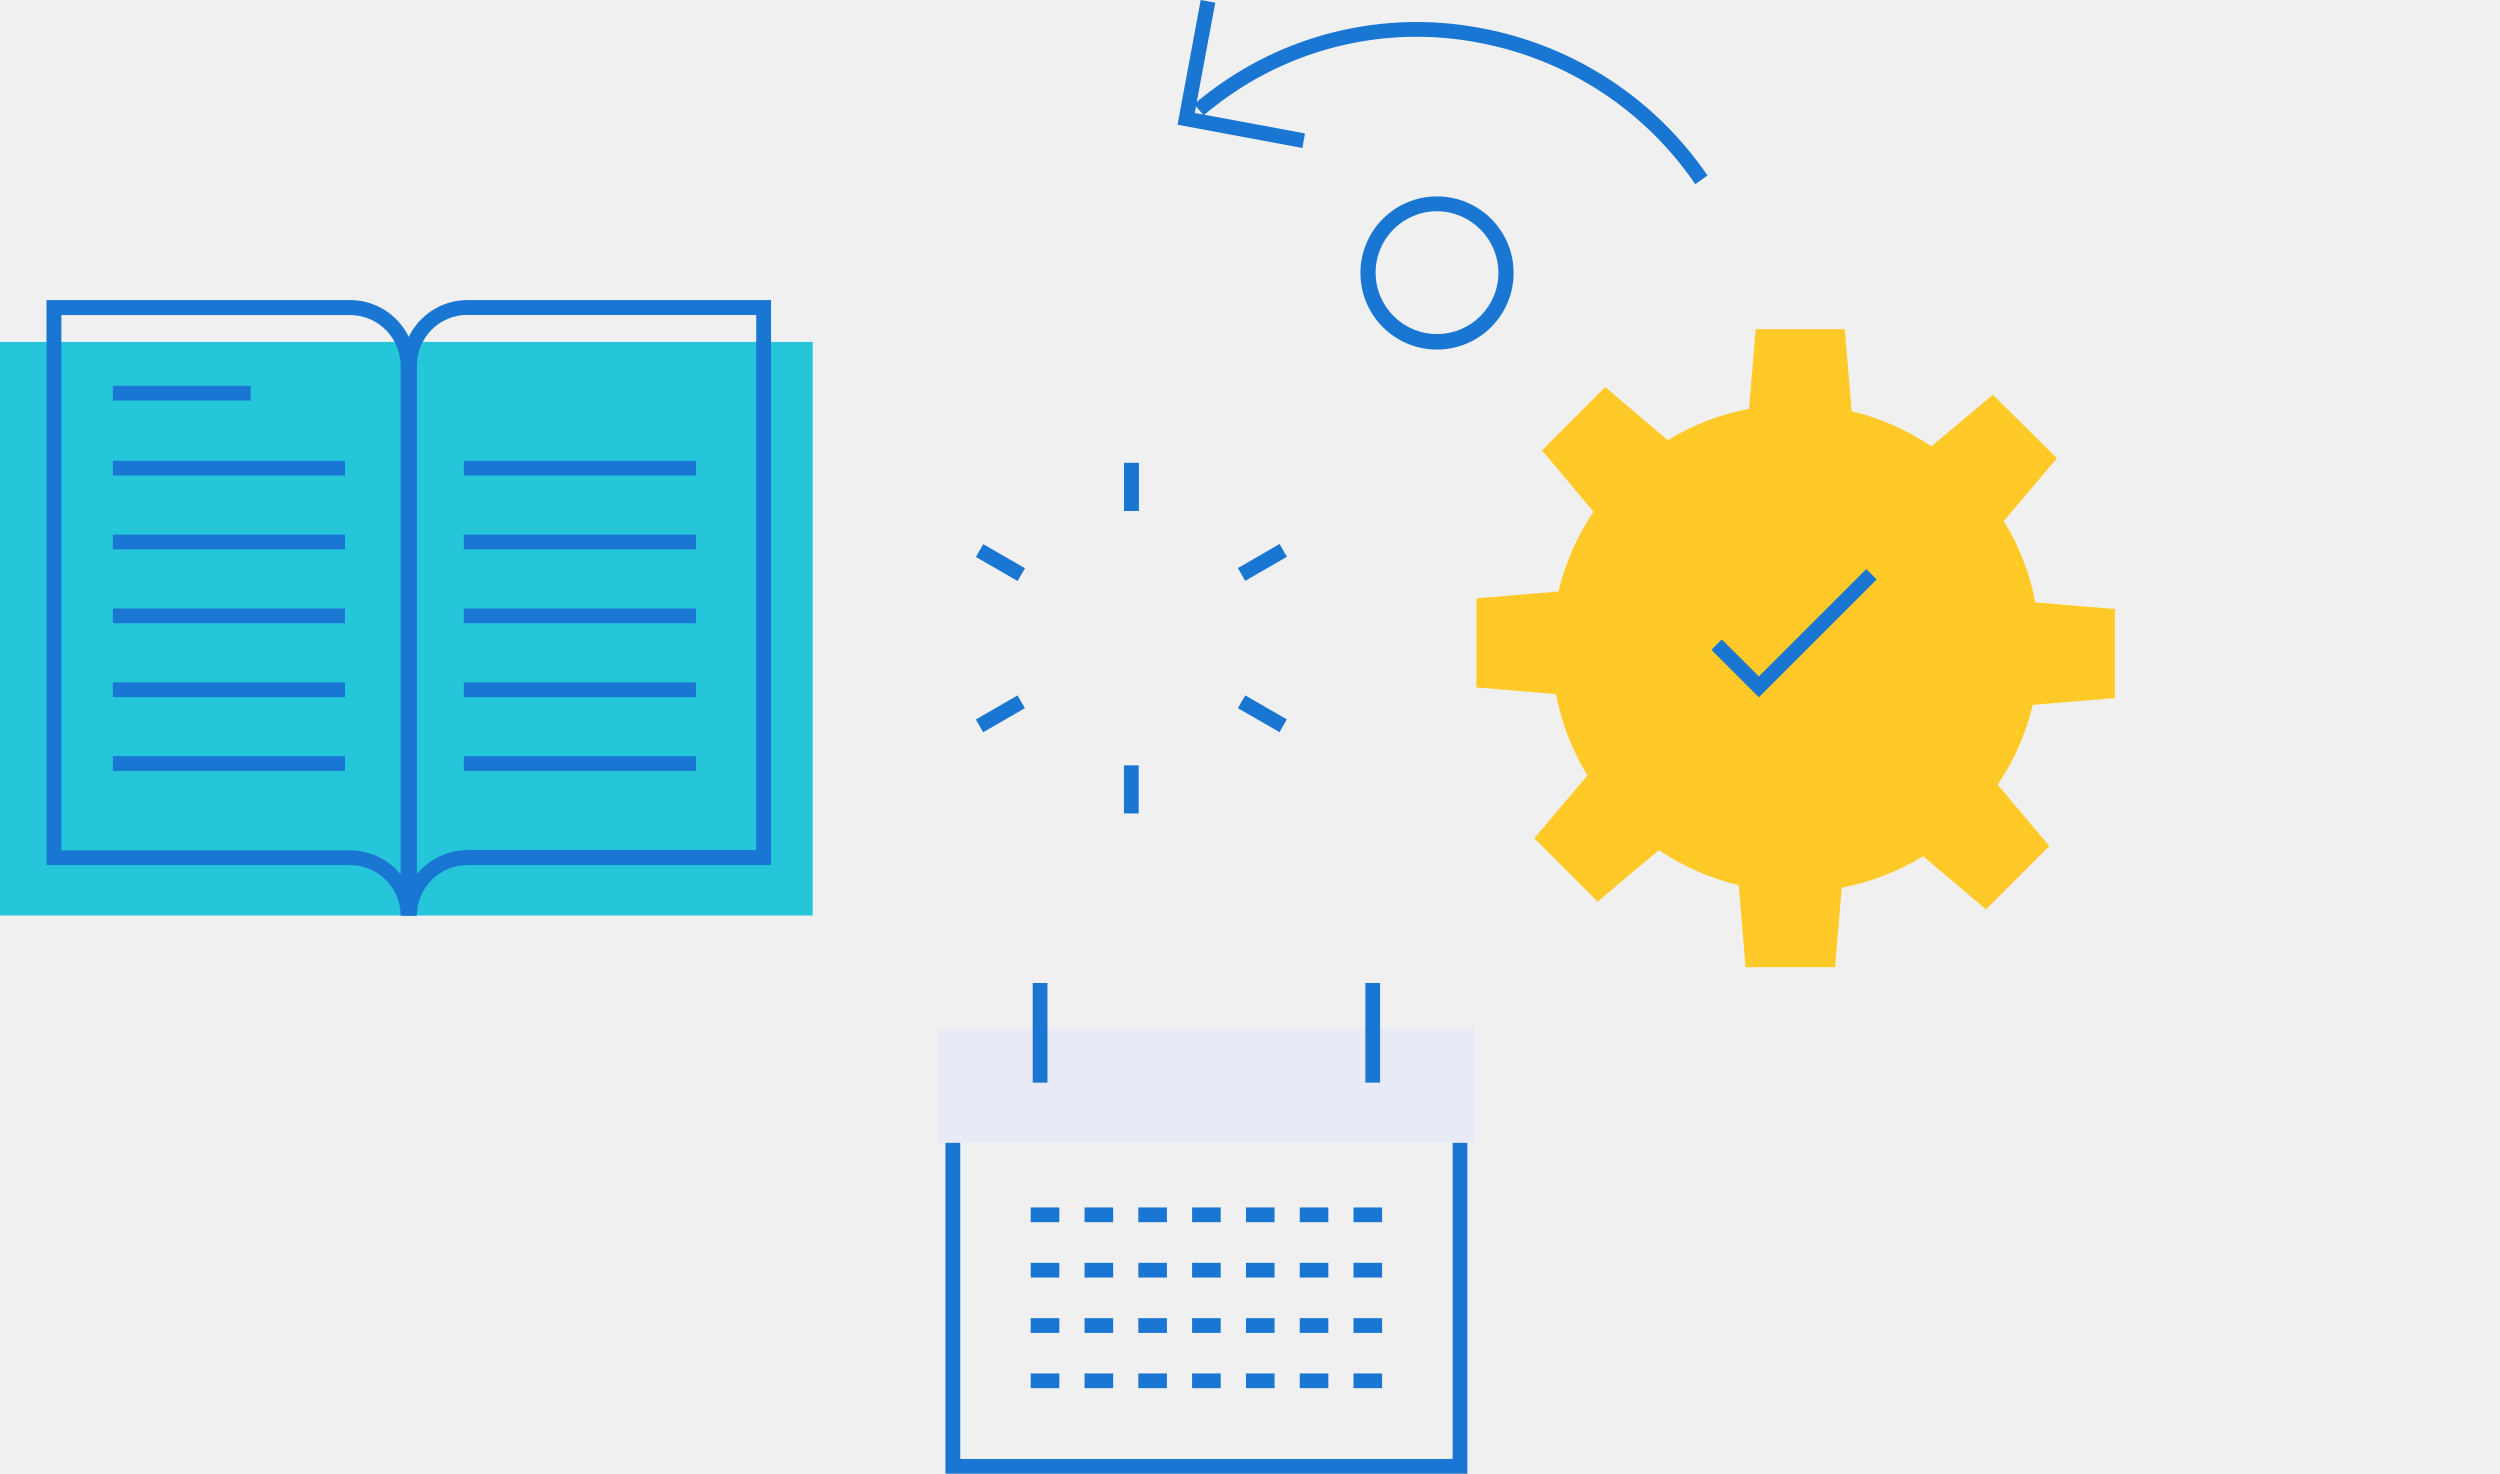
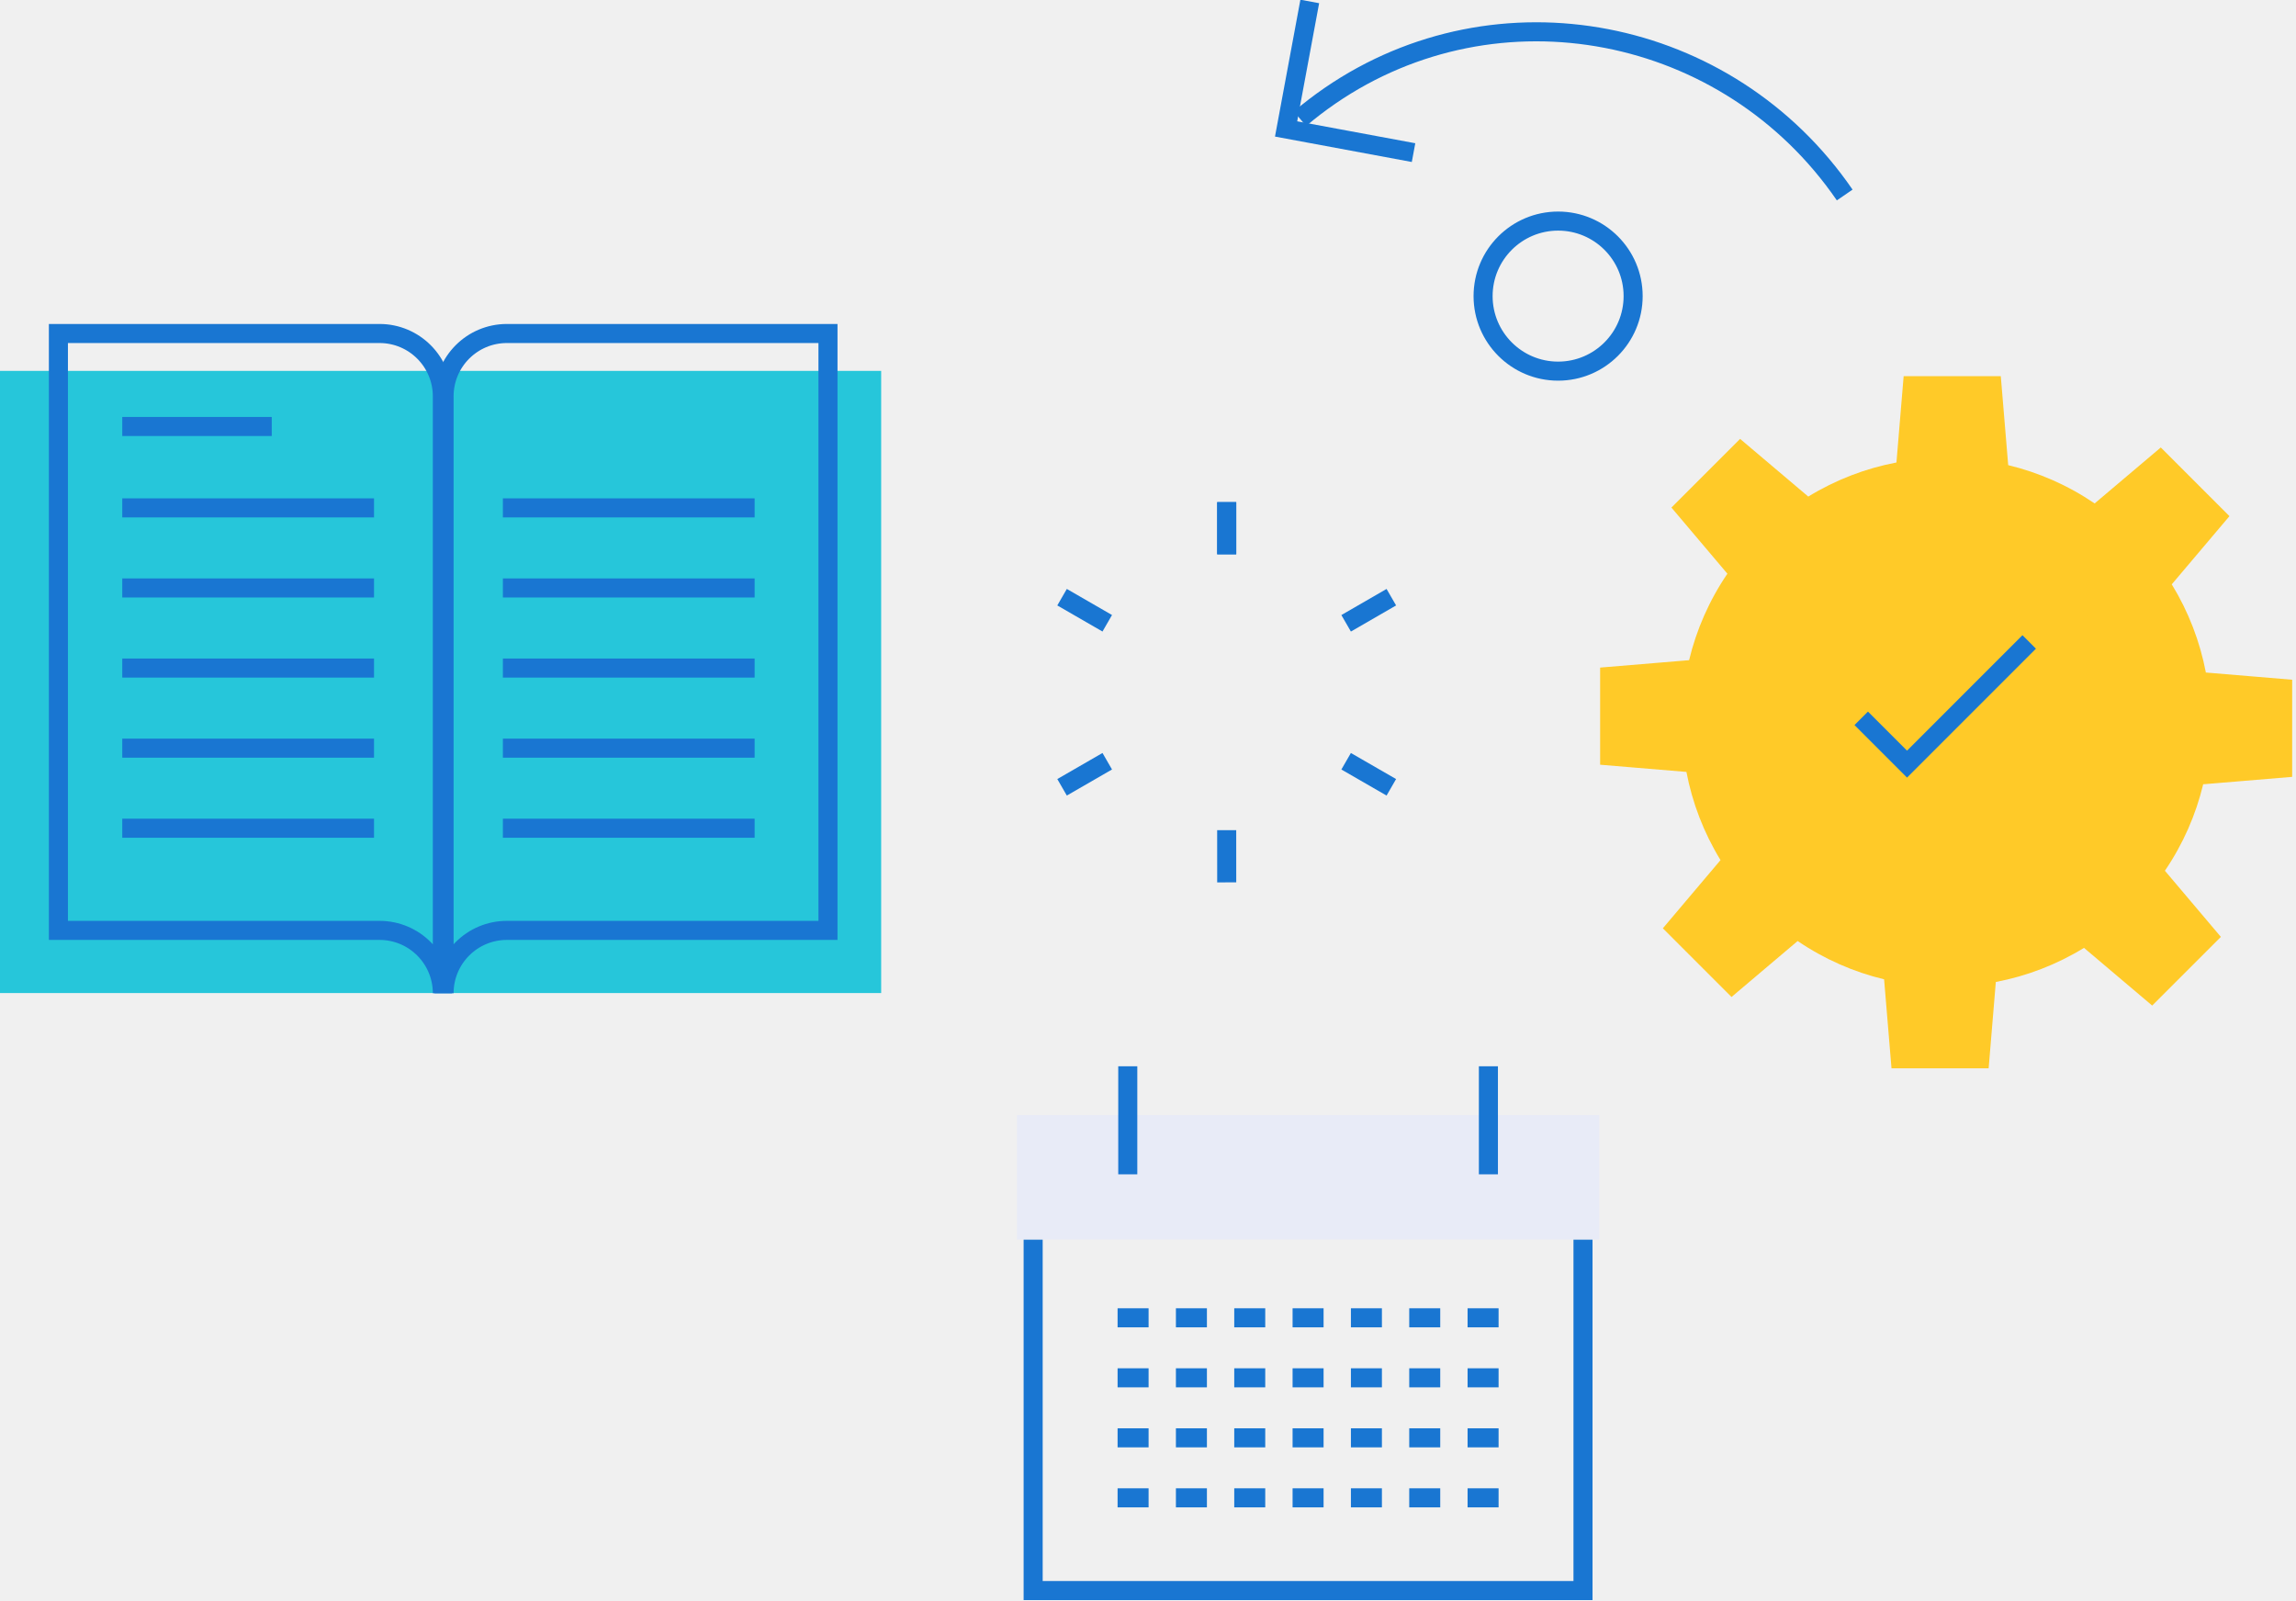
- <svg xmlns="http://www.w3.org/2000/svg" id="Define-priorities" viewBox="0 0 285 168" xml:space="preserve" width="100%" height="100%" preserveAspectRatio="xMaxYMax">
+ <svg xmlns="http://www.w3.org/2000/svg" xmlns:xlink="http://www.w3.org/1999/xlink" id="aa-priority" width="241px" height="168px" viewBox="0 0 241 168" version="1.1">
  <defs>
-     <style>
- 			#Define-priorities .cls-1 {
- 				fill: #ffca28;
- 			}
- 
- 			#Define-priorities .cls-2 {
- 				fill: #26c6da;
- 			}
- 
- 			#Define-priorities .cls-3 {
- 				fill: #1976d2;
- 			}
- 
- 			#Define-priorities .cls-4 {
- 				fill: #e8eaf6;
- 			}
- 		</style>
+     <path d="M0,167.768 L240.599,167.768 L240.599,71.969 L240.599,0 L0,0 L0,167.768 Z" id="path-1" />
  </defs>
-   <g>
-     <path class="cls-1" d="M183,44.12l-7.22,7.22,5.88,7a27.64,27.64,0,0,0-4,9.09l-9.35.78V78.37l9.07,0.76a27.66,27.66,0,0,0,3.58,9.27l-6.06,7.17,7.22,7.22,7-5.88a27.65,27.65,0,0,0,9.09,4l0.78,9.35h10.21l0.76-9.07a27.65,27.65,0,0,0,9.27-3.58l7.17,6.06,7.22-7.22-5.88-7a27.58,27.58,0,0,0,4-9.09l9.36-.78V69.43l-9.07-.76a27.67,27.67,0,0,0-3.59-9.27l6.06-7.17L227.18,45l-7,5.88a27.67,27.67,0,0,0-9.09-4l-0.78-9.35H200.15l-0.76,9.07a27.65,27.65,0,0,0-9.27,3.58Zm29.67,21.77a11.32,11.32,0,1,1-16,0A11.32,11.32,0,0,1,212.63,65.89Z" />
-     <rect class="cls-2" y="38.98" width="92.65" height="65.39" />
-     <g>
-       <path class="cls-3" d="M47.35,104.38H45.67a5.77,5.77,0,0,0-5.77-5.76H5.3V34.21H39.9a7.45,7.45,0,0,1,7.45,7.44v62.73ZM7,96.94H39.9a7.44,7.44,0,0,1,5.77,2.74v-58a5.77,5.77,0,0,0-5.77-5.76H7v61Z" />
-       <path class="cls-3" d="M47.53,104.38H45.85V41.65a7.45,7.45,0,0,1,7.45-7.44H87.9V98.62H53.29A5.77,5.77,0,0,0,47.53,104.38Zm5.76-68.49a5.77,5.77,0,0,0-5.76,5.76v58a7.44,7.44,0,0,1,5.76-2.74H86.21v-61H53.29Z" />
-     </g>
-     <g>
-       <rect class="cls-3" x="12.86" y="43.98" width="15.72" height="1.68" />
-       <rect class="cls-3" x="12.86" y="52.53" width="26.47" height="1.68" />
-       <rect class="cls-3" x="12.86" y="60.95" width="26.47" height="1.68" />
-       <rect class="cls-3" x="12.86" y="69.37" width="26.47" height="1.68" />
-       <rect class="cls-3" x="12.86" y="77.79" width="26.47" height="1.68" />
-       <rect class="cls-3" x="12.86" y="86.2" width="26.47" height="1.68" />
-       <rect class="cls-3" x="52.87" y="52.53" width="26.47" height="1.68" />
-       <rect class="cls-3" x="52.87" y="60.95" width="26.47" height="1.68" />
-       <rect class="cls-3" x="52.87" y="69.37" width="26.47" height="1.68" />
-       <rect class="cls-3" x="52.87" y="77.79" width="26.47" height="1.68" />
-       <rect class="cls-3" x="52.87" y="86.2" width="26.47" height="1.68" />
-     </g>
-     <g>
-       <rect class="cls-3" x="128.14" y="52.77" width="1.68" height="5.48" />
-       <rect class="cls-3" x="128.14" y="52.77" width="1.68" height="5.48" />
-       <rect class="cls-3" x="113.2" y="61.39" width="1.68" height="5.49" transform="translate(1.51 130.87) rotate(-60.02)" />
-       <rect class="cls-3" x="111.3" y="80.53" width="5.49" height="1.68" transform="translate(-25.41 67.93) rotate(-30)" />
-       <rect class="cls-3" x="128.13" y="87.25" width="1.68" height="5.48" />
-       <rect class="cls-3" x="143.07" y="78.63" width="1.68" height="5.48" transform="translate(1.53 165.39) rotate(-60.03)" />
-       <rect class="cls-3" x="141.17" y="63.29" width="5.49" height="1.68" transform="translate(-12.78 80.59) rotate(-30.02)" />
-     </g>
-     <ellipse class="cls-1" cx="204.59" cy="73.34" rx="18.24" ry="18.24" />
-     <polygon class="cls-3" points="200.51 79.49 195.1 74.08 196.28 72.89 200.51 77.11 212.76 64.87 213.94 66.06 200.51 79.49" />
-     <path class="cls-3" d="M163.82,39.85a8.73,8.73,0,1,1,8.73-8.73A8.74,8.74,0,0,1,163.82,39.85Zm0-15.77a7,7,0,1,0,7,7A7.05,7.05,0,0,0,163.82,24.08Z" />
-     <g>
-       <polygon class="cls-3" points="148.47 16.87 134.24 14.22 136.88 0 138.54 0.31 136.2 12.88 148.77 15.21 148.47 16.87" />
-       <path class="cls-3" d="M193.26,21a38.4,38.4,0,0,0-24.52-16.1,37.38,37.38,0,0,0-28.44,5.89,38.69,38.69,0,0,0-3.08,2.36l-1.09-1.28a40.26,40.26,0,0,1,3.22-2.46,39,39,0,0,1,29.71-6.16A40.07,40.07,0,0,1,194.65,20Z" />
-     </g>
-     <rect class="cls-4" x="106.93" y="117.19" width="61.21" height="13.07" />
-     <polygon class="cls-3" points="167.28 168 107.78 168 107.78 130.28 109.47 130.28 109.47 166.32 165.6 166.32 165.6 130.28 167.28 130.28 167.28 168" />
-     <g>
-       <rect class="cls-3" x="117.73" y="112.06" width="1.68" height="11.36" />
-       <rect class="cls-3" x="155.65" y="112.06" width="1.68" height="11.36" />
-     </g>
-     <g>
-       <g>
-         <rect class="cls-3" x="117.5" y="137.65" width="3.26" height="1.68" />
-         <rect class="cls-3" x="123.64" y="137.65" width="3.26" height="1.68" />
-         <rect class="cls-3" x="129.77" y="137.65" width="3.26" height="1.68" />
-         <rect class="cls-3" x="135.9" y="137.65" width="3.26" height="1.68" />
-         <rect class="cls-3" x="142.04" y="137.65" width="3.26" height="1.68" />
-         <rect class="cls-3" x="148.17" y="137.65" width="3.26" height="1.68" />
-         <rect class="cls-3" x="154.3" y="137.65" width="3.26" height="1.68" />
-       </g>
-       <g>
-         <rect class="cls-3" x="117.5" y="143.96" width="3.26" height="1.68" />
-         <rect class="cls-3" x="123.64" y="143.96" width="3.26" height="1.68" />
-         <rect class="cls-3" x="129.77" y="143.96" width="3.26" height="1.68" />
-         <rect class="cls-3" x="135.9" y="143.96" width="3.26" height="1.68" />
-         <rect class="cls-3" x="142.04" y="143.96" width="3.26" height="1.68" />
-         <rect class="cls-3" x="148.17" y="143.96" width="3.26" height="1.68" />
-         <rect class="cls-3" x="154.3" y="143.96" width="3.26" height="1.68" />
-       </g>
-       <g>
-         <rect class="cls-3" x="117.5" y="150.27" width="3.26" height="1.68" />
-         <rect class="cls-3" x="123.64" y="150.27" width="3.26" height="1.68" />
-         <rect class="cls-3" x="129.77" y="150.27" width="3.26" height="1.68" />
-         <rect class="cls-3" x="135.9" y="150.27" width="3.26" height="1.68" />
-         <rect class="cls-3" x="142.04" y="150.27" width="3.26" height="1.68" />
-         <rect class="cls-3" x="148.17" y="150.27" width="3.26" height="1.68" />
-         <rect class="cls-3" x="154.3" y="150.27" width="3.26" height="1.68" />
-       </g>
-       <g>
-         <rect class="cls-3" x="117.5" y="156.57" width="3.26" height="1.68" />
-         <rect class="cls-3" x="123.64" y="156.57" width="3.26" height="1.68" />
-         <rect class="cls-3" x="129.77" y="156.57" width="3.26" height="1.68" />
-         <rect class="cls-3" x="135.9" y="156.57" width="3.26" height="1.68" />
-         <rect class="cls-3" x="142.04" y="156.57" width="3.26" height="1.68" />
-         <rect class="cls-3" x="148.17" y="156.57" width="3.26" height="1.68" />
-         <rect class="cls-3" x="154.3" y="156.57" width="3.26" height="1.68" />
+   <g id="Desktop" stroke="none" stroke-width="1" fill="none" fill-rule="evenodd">
+     <g id="HomePage-desktop-1600" transform="translate(-1151, -839)">
+       <g id="homepage" transform="translate(-3, 68)">
+         <g id="methodology" transform="translate(3, 470)">
+           <g id="priorities" transform="translate(1151, 301)">
+             <path d="M212.273,67.802 C216.689,72.216 216.69,79.376 212.273,83.792 C207.857,88.208 200.697,88.208 196.282,83.793 C191.866,79.377 191.865,72.216 196.282,67.801 C200.698,63.384 207.857,63.386 212.273,67.802 L212.273,67.802 Z M182.65,46.061 L175.441,53.268 L181.316,60.211 C179.405,63.017 178.064,66.096 177.296,69.286 L167.957,70.063 L167.957,80.258 L177.016,81.013 C177.631,84.243 178.828,87.38 180.594,90.268 L174.541,97.426 L181.749,104.634 L188.691,98.76 C191.498,100.67 194.576,102.012 197.765,102.78 L198.542,112.118 L208.738,112.119 L209.492,103.059 C212.721,102.443 215.861,101.249 218.748,99.479 L225.904,105.534 L233.114,98.327 L227.24,91.384 C229.149,88.577 230.492,85.501 231.257,82.31 L240.597,81.533 L240.598,71.337 L231.539,70.582 C230.925,67.353 229.728,64.215 227.96,61.326 L234.015,54.17 L226.807,46.962 L219.864,52.835 C217.056,50.926 213.98,49.583 210.791,48.816 L210.013,39.477 L199.817,39.477 L199.061,48.537 C195.832,49.152 192.694,50.347 189.806,52.116 L182.65,46.061 L182.65,46.061 Z" id="Fill-1" fill="#FFCA28" />
+             <mask id="mask-2" fill="white">
+               <use xlink:href="#path-1" />
+             </mask>
+             <g id="Clip-4" />
+             <polygon id="Fill-3" fill="#26C6DA" mask="url(#aa-priority#mask-2)" points="0 104.221 92.492 104.221 92.492 38.925 0 38.925" />
+             <path d="M39.836,35.001 L6.13,35.001 L6.13,97.644 L39.836,97.644 C43.479,97.644 46.432,100.595 46.432,104.238 L46.432,41.594 C46.432,37.953 43.479,35.001 39.836,35.001 L39.836,35.001 Z" id="Stroke-5" stroke="#1976D2" stroke-width="2" mask="url(#aa-priority#mask-2)" />
+             <path d="M53.205,35.001 L86.909,35.001 L86.909,97.644 L53.205,97.644 C49.564,97.644 46.612,100.595 46.612,104.238 L46.612,41.594 C46.612,37.953 49.564,35.001 53.205,35.001 L53.205,35.001 Z" id="Stroke-6" stroke="#1976D2" stroke-width="2" mask="url(#aa-priority#mask-2)" />
+             <path d="M12.835,44.76 L28.525,44.76" id="Stroke-7" stroke="#1976D2" stroke-width="2" mask="url(#aa-priority#mask-2)" />
+             <path d="M12.835,53.302 L39.26,53.302" id="Stroke-8" stroke="#1976D2" stroke-width="2" mask="url(#aa-priority#mask-2)" />
+             <path d="M12.835,61.706 L39.26,61.706" id="Stroke-9" stroke="#1976D2" stroke-width="2" mask="url(#aa-priority#mask-2)" />
+             <path d="M12.835,70.113 L39.26,70.113" id="Stroke-10" stroke="#1976D2" stroke-width="2" mask="url(#aa-priority#mask-2)" />
+             <path d="M12.835,78.518 L39.26,78.518" id="Stroke-11" stroke="#1976D2" stroke-width="2" mask="url(#aa-priority#mask-2)" />
+             <path d="M12.835,86.922 L39.26,86.922" id="Stroke-12" stroke="#1976D2" stroke-width="2" mask="url(#aa-priority#mask-2)" />
+             <path d="M52.785,53.302 L79.209,53.302" id="Stroke-13" stroke="#1976D2" stroke-width="2" mask="url(#aa-priority#mask-2)" />
+             <path d="M52.785,61.706 L79.209,61.706" id="Stroke-14" stroke="#1976D2" stroke-width="2" mask="url(#aa-priority#mask-2)" />
+             <path d="M52.785,70.113 L79.209,70.113" id="Stroke-15" stroke="#1976D2" stroke-width="2" mask="url(#aa-priority#mask-2)" />
+             <path d="M52.785,78.518 L79.209,78.518" id="Stroke-16" stroke="#1976D2" stroke-width="2" mask="url(#aa-priority#mask-2)" />
+             <path d="M52.785,86.922 L79.209,86.922" id="Stroke-17" stroke="#1976D2" stroke-width="2" mask="url(#aa-priority#mask-2)" />
+             <path d="M128.762,52.698 L128.762,58.174" id="Stroke-18" stroke="#1976D2" stroke-width="2" mask="url(#aa-priority#mask-2)" />
+             <path d="M128.762,52.698 L128.762,58.174" id="Stroke-19" stroke="#1976D2" stroke-width="2" mask="url(#aa-priority#mask-2)" />
+             <path d="M111.48,62.675 L116.223,65.413" id="Stroke-20" stroke="#1976D2" stroke-width="2" mask="url(#aa-priority#mask-2)" />
+             <path d="M111.48,82.628 L116.223,79.891" id="Stroke-21" stroke="#1976D2" stroke-width="2" mask="url(#aa-priority#mask-2)" />
+             <path d="M128.762,92.605 L128.76,87.128" id="Stroke-22" stroke="#1976D2" stroke-width="2" mask="url(#aa-priority#mask-2)" />
+             <path d="M146.041,82.628 L141.297,79.893" id="Stroke-23" stroke="#1976D2" stroke-width="2" mask="url(#aa-priority#mask-2)" />
+             <path d="M146.041,62.675 L141.297,65.416" id="Stroke-24" stroke="#1976D2" stroke-width="2" mask="url(#aa-priority#mask-2)" />
+             <path d="M222.465,75.241 C222.465,85.301 214.311,93.454 204.252,93.454 C194.193,93.454 186.04,85.301 186.04,75.241 C186.04,65.182 194.193,57.029 204.252,57.029 C214.311,57.029 222.465,65.182 222.465,75.241" id="Fill-25" fill="#FFCA28" mask="url(#aa-priority#mask-2)" />
+             <polyline id="Stroke-26" stroke="#1976D2" stroke-width="2" mask="url(#aa-priority#mask-2)" points="195.364 75.387 200.173 80.196 212.995 67.373" />
+             <path d="M163.549,23.203 C159.2,23.203 155.673,26.729 155.673,31.078 C155.673,35.425 159.2,38.951 163.549,38.951 C167.897,38.951 171.422,35.425 171.422,31.078 C171.422,26.729 167.897,23.203 163.549,23.203 L163.549,23.203 Z" id="Stroke-27" stroke="#1976D2" stroke-width="2" mask="url(#aa-priority#mask-2)" />
+             <polyline id="Stroke-28" stroke="#1976D2" stroke-width="2" mask="url(#aa-priority#mask-2)" points="137.48 0.153 134.995 13.533 148.373 16.017" />
+             <path d="M193.63,20.465 C181.386,2.633 157.194,-2.027 139.597,10.056 C138.498,10.812 137.448,11.617 136.453,12.461" id="Stroke-29" stroke="#1976D2" stroke-width="2" mask="url(#aa-priority#mask-2)" />
+             <polygon id="Fill-30" fill="#E8EBF7" mask="url(#aa-priority#mask-2)" points="106.747 130.085 167.859 130.085 167.859 117.028 106.747 117.028" />
+             <polyline id="Stroke-31" stroke="#1976D2" stroke-width="2" mask="url(#aa-priority#mask-2)" points="108.445 130.105 108.445 166.929 166.16 166.929 166.16 130.105" />
+             <path d="M118.377,111.906 L118.377,123.246" id="Stroke-32" stroke="#1976D2" stroke-width="2" mask="url(#aa-priority#mask-2)" />
+             <path d="M156.23,111.906 L156.23,123.246" id="Stroke-33" stroke="#1976D2" stroke-width="2" mask="url(#aa-priority#mask-2)" />
+             <path d="M117.308,138.304 L120.562,138.304" id="Stroke-34" stroke="#1976D2" stroke-width="2" mask="url(#aa-priority#mask-2)" />
+             <path d="M123.43,138.304 L126.684,138.304" id="Stroke-35" stroke="#1976D2" stroke-width="2" mask="url(#aa-priority#mask-2)" />
+             <path d="M129.553,138.304 L132.806,138.304" id="Stroke-36" stroke="#1976D2" stroke-width="2" mask="url(#aa-priority#mask-2)" />
+             <path d="M135.677,138.304 L138.93,138.304" id="Stroke-37" stroke="#1976D2" stroke-width="2" mask="url(#aa-priority#mask-2)" />
+             <path d="M141.799,138.304 L145.053,138.304" id="Stroke-38" stroke="#1976D2" stroke-width="2" mask="url(#aa-priority#mask-2)" />
+             <path d="M147.921,138.304 L151.175,138.304" id="Stroke-39" stroke="#1976D2" stroke-width="2" mask="url(#aa-priority#mask-2)" />
+             <path d="M154.045,138.304 L157.299,138.304" id="Stroke-40" stroke="#1976D2" stroke-width="2" mask="url(#aa-priority#mask-2)" />
+             <path d="M117.308,144.602 L120.562,144.602" id="Stroke-41" stroke="#1976D2" stroke-width="2" mask="url(#aa-priority#mask-2)" />
+             <path d="M123.43,144.602 L126.684,144.602" id="Stroke-42" stroke="#1976D2" stroke-width="2" mask="url(#aa-priority#mask-2)" />
+             <path d="M129.553,144.602 L132.806,144.602" id="Stroke-43" stroke="#1976D2" stroke-width="2" mask="url(#aa-priority#mask-2)" />
+             <path d="M135.677,144.602 L138.93,144.602" id="Stroke-44" stroke="#1976D2" stroke-width="2" mask="url(#aa-priority#mask-2)" />
+             <path d="M141.799,144.602 L145.053,144.602" id="Stroke-45" stroke="#1976D2" stroke-width="2" mask="url(#aa-priority#mask-2)" />
+             <path d="M147.921,144.602 L151.175,144.602" id="Stroke-46" stroke="#1976D2" stroke-width="2" mask="url(#aa-priority#mask-2)" />
+             <path d="M154.045,144.602 L157.299,144.602" id="Stroke-47" stroke="#1976D2" stroke-width="2" mask="url(#aa-priority#mask-2)" />
+             <path d="M117.308,150.9 L120.562,150.9" id="Stroke-48" stroke="#1976D2" stroke-width="2" mask="url(#aa-priority#mask-2)" />
+             <path d="M123.43,150.9 L126.684,150.9" id="Stroke-49" stroke="#1976D2" stroke-width="2" mask="url(#aa-priority#mask-2)" />
+             <path d="M129.553,150.9 L132.806,150.9" id="Stroke-50" stroke="#1976D2" stroke-width="2" mask="url(#aa-priority#mask-2)" />
+             <path d="M135.677,150.9 L138.93,150.9" id="Stroke-51" stroke="#1976D2" stroke-width="2" mask="url(#aa-priority#mask-2)" />
+             <path d="M141.799,150.9 L145.053,150.9" id="Stroke-52" stroke="#1976D2" stroke-width="2" mask="url(#aa-priority#mask-2)" />
+             <path d="M147.921,150.9 L151.175,150.9" id="Stroke-53" stroke="#1976D2" stroke-width="2" mask="url(#aa-priority#mask-2)" />
+             <path d="M154.045,150.9 L157.299,150.9" id="Stroke-54" stroke="#1976D2" stroke-width="2" mask="url(#aa-priority#mask-2)" />
+             <path d="M117.308,157.198 L120.562,157.198" id="Stroke-55" stroke="#1976D2" stroke-width="2" mask="url(#aa-priority#mask-2)" />
+             <path d="M123.43,157.198 L126.684,157.198" id="Stroke-56" stroke="#1976D2" stroke-width="2" mask="url(#aa-priority#mask-2)" />
+             <path d="M129.553,157.198 L132.806,157.198" id="Stroke-57" stroke="#1976D2" stroke-width="2" mask="url(#aa-priority#mask-2)" />
+             <path d="M135.677,157.198 L138.93,157.198" id="Stroke-58" stroke="#1976D2" stroke-width="2" mask="url(#aa-priority#mask-2)" />
+             <path d="M141.799,157.198 L145.053,157.198" id="Stroke-59" stroke="#1976D2" stroke-width="2" mask="url(#aa-priority#mask-2)" />
+             <path d="M147.921,157.198 L151.175,157.198" id="Stroke-60" stroke="#1976D2" stroke-width="2" mask="url(#aa-priority#mask-2)" />
+             <path d="M154.045,157.198 L157.299,157.198" id="Stroke-61" stroke="#1976D2" stroke-width="2" mask="url(#aa-priority#mask-2)" />
+           </g>
+         </g>
      </g>
    </g>
  </g>
</svg>
